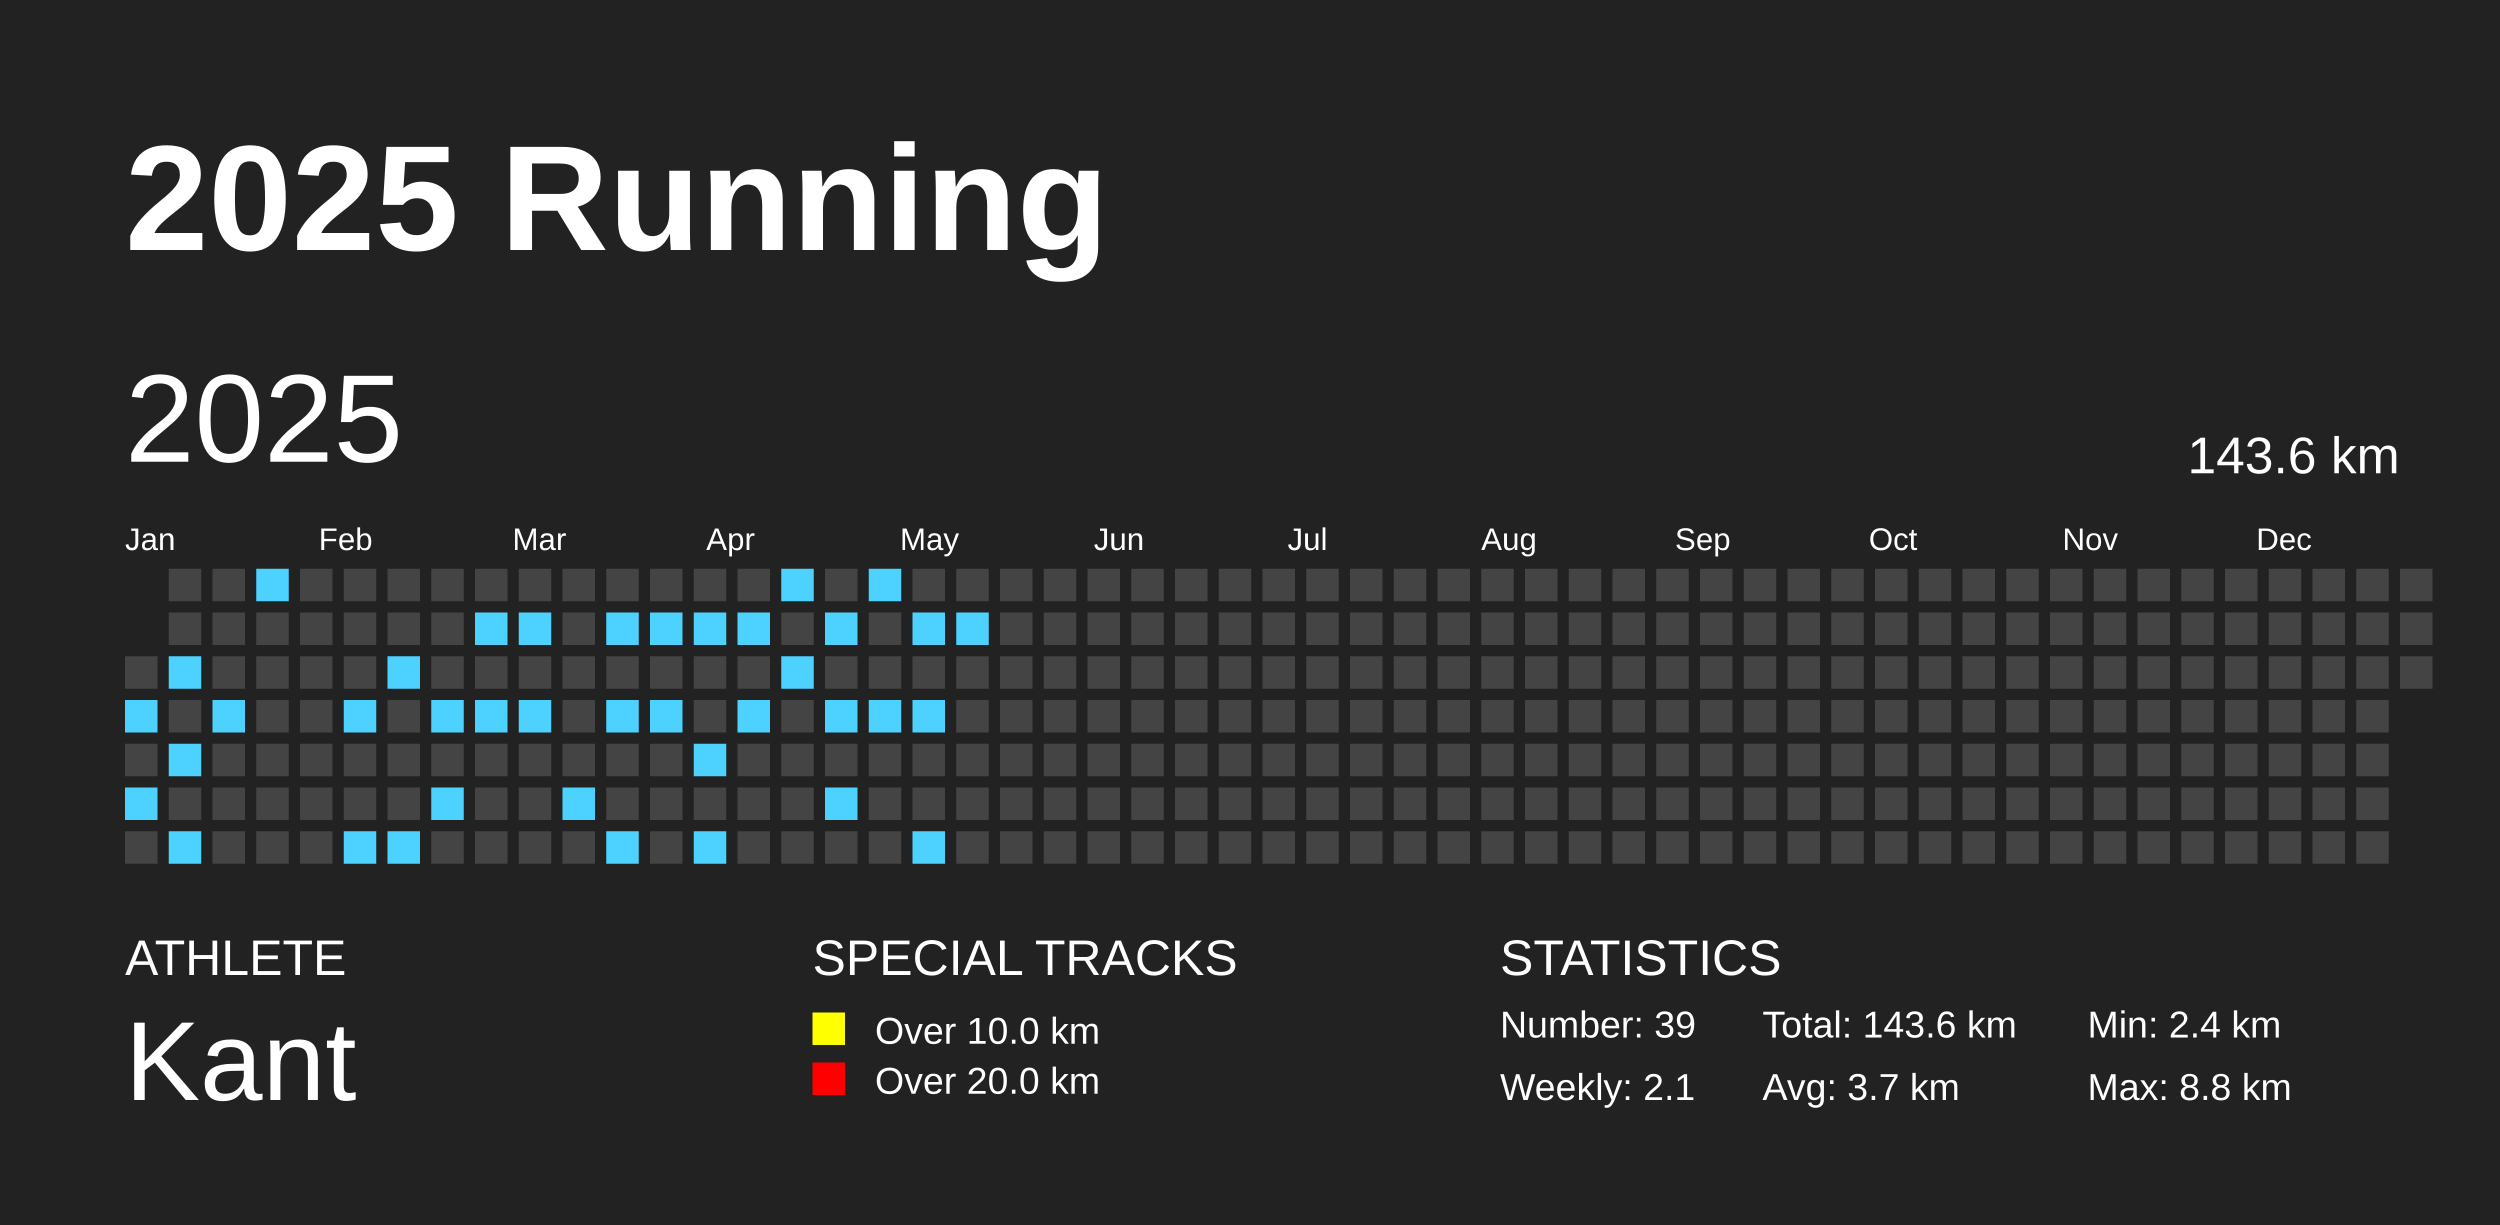
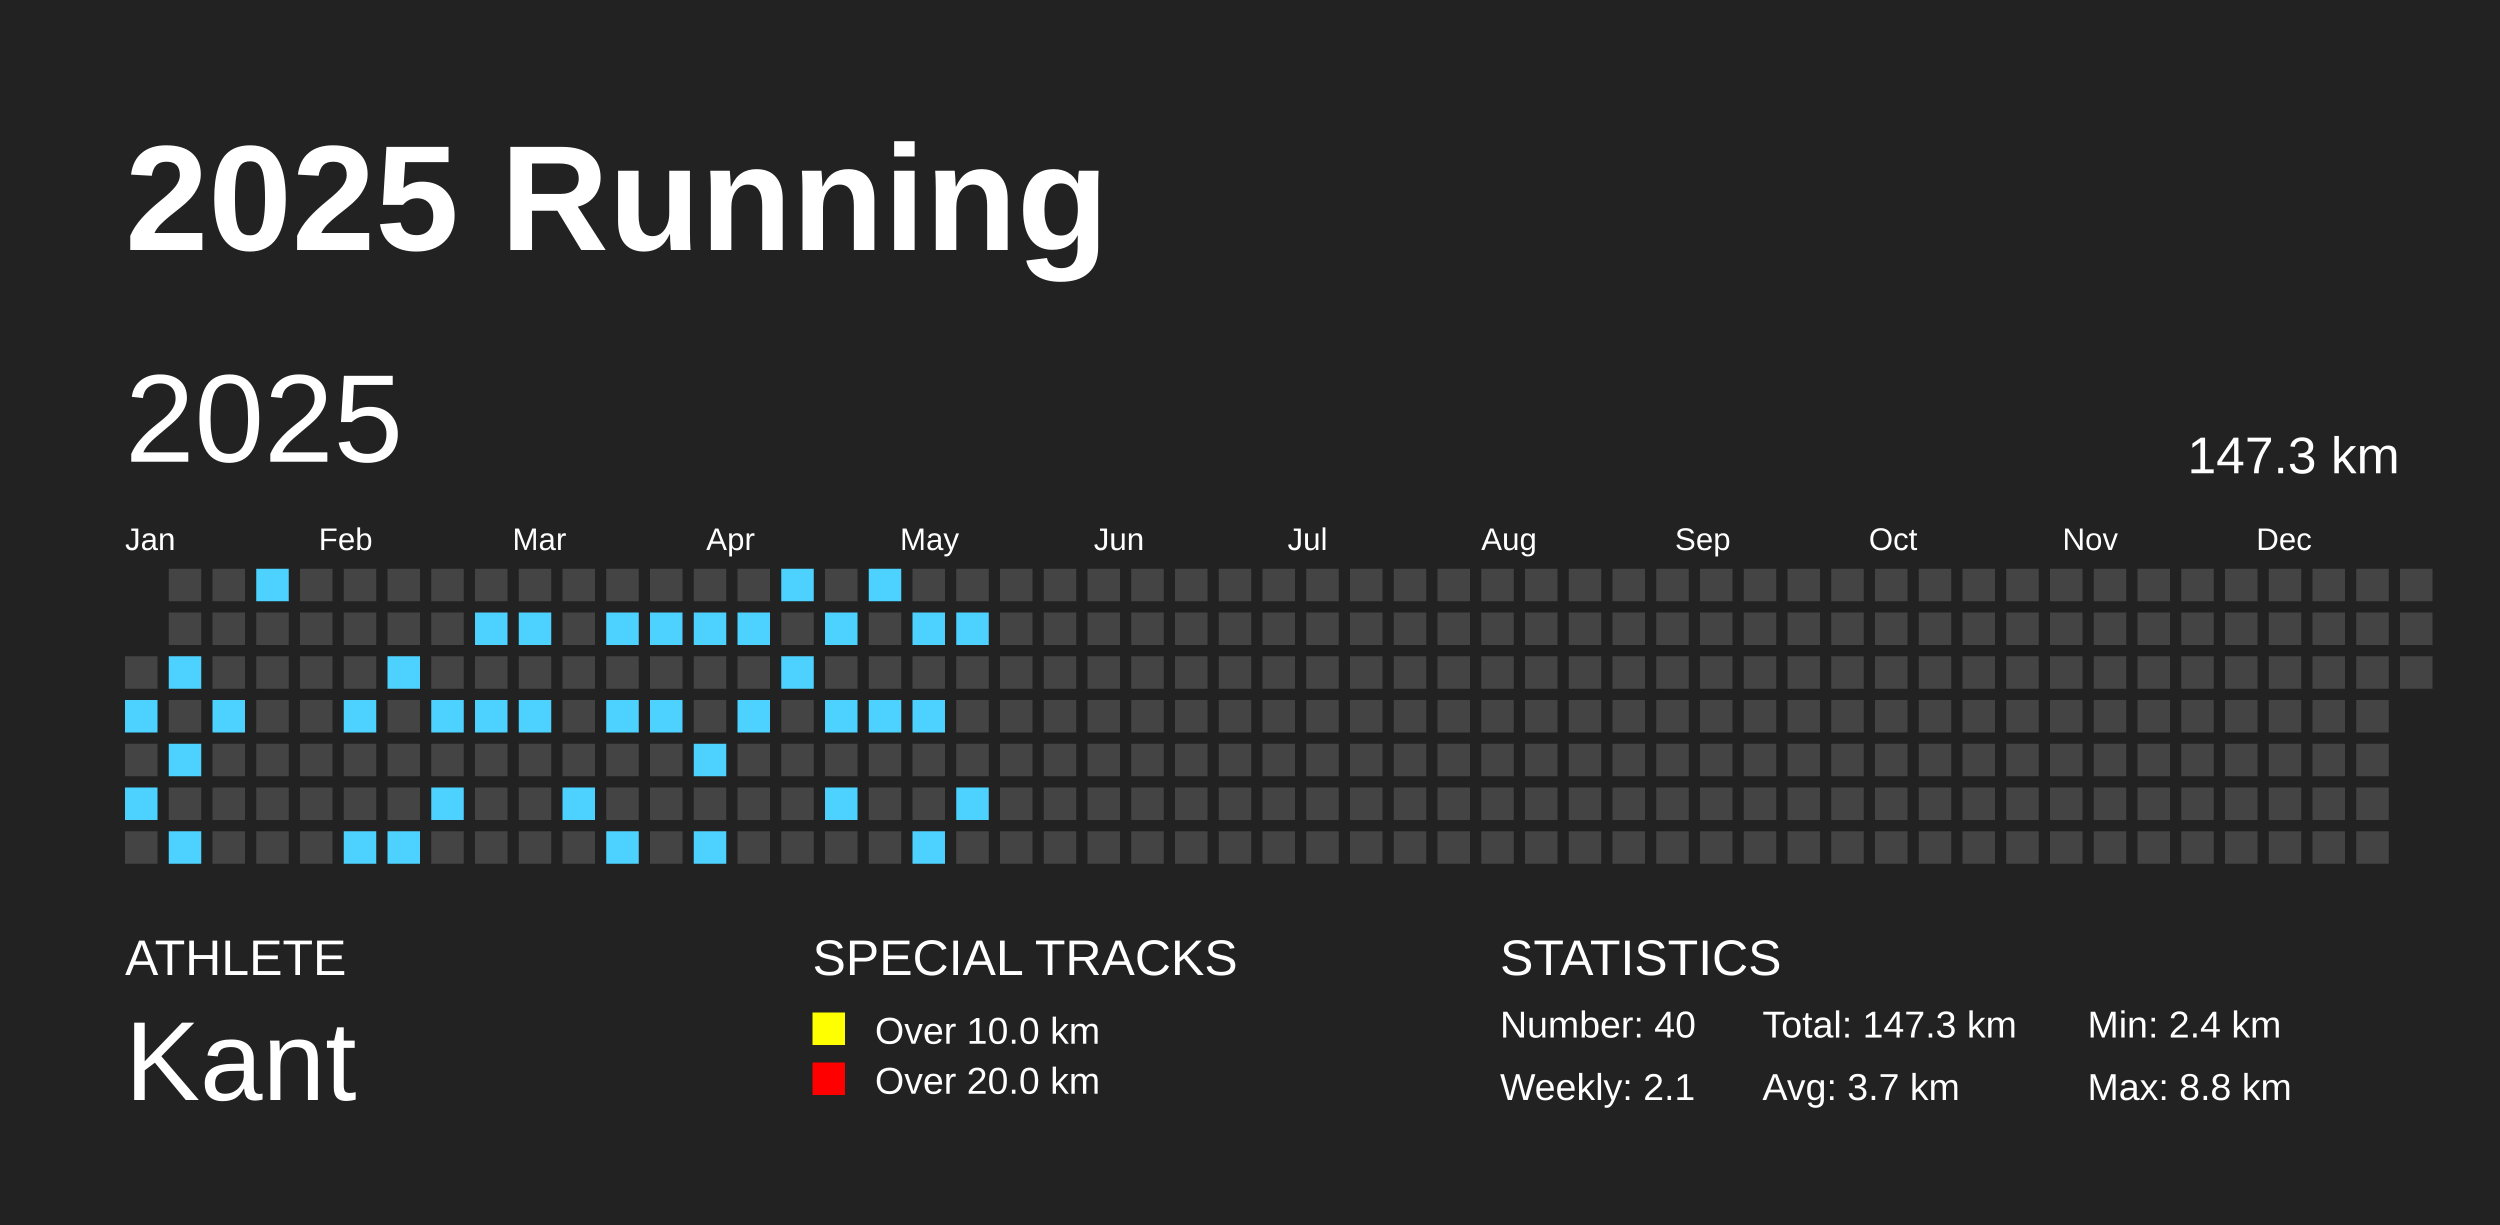
<svg xmlns="http://www.w3.org/2000/svg" baseProfile="full" height="98mm" version="1.1" viewBox="0,0,200,98" width="200mm">
  <defs />
  <rect fill="#222222" height="98" width="200" x="0" y="0" />
  <text fill="#FFFFFF" style="font-size:12px; font-family:Arial; font-weight:bold;" x="10" y="20">2025 Running</text>
  <text fill="#FFFFFF" style="font-size:4px; font-family:Arial" x="10" y="78">ATHLETE</text>
  <text fill="#FFFFFF" style="font-size:9px; font-family:Arial" x="10" y="88">Kant</text>
  <text fill="#FFFFFF" style="font-size:4px; font-family:Arial" x="65" y="78">SPECIAL TRACKS</text>
  <rect fill="yellow" height="2.6" width="2.6" x="65" y="81" />
  <text fill="#FFFFFF" style="font-size:3px; font-family:Arial" x="70" y="83.5">Over 10.0 km</text>
  <rect fill="red" height="2.6" width="2.6" x="65" y="85" />
  <text fill="#FFFFFF" style="font-size:3px; font-family:Arial" x="70" y="87.5">Over 20.0 km</text>
  <text fill="#FFFFFF" style="font-size:4px; font-family:Arial" x="120" y="78">STATISTICS</text>
-   <text fill="#FFFFFF" style="font-size:3px; font-family:Arial" x="120" y="83">Number: 39</text>
+   <text fill="#FFFFFF" style="font-size:3px; font-family:Arial" x="120" y="83">Number: 40</text>
  <text fill="#FFFFFF" style="font-size:3px; font-family:Arial" x="120" y="88">Weekly: 2.1</text>
-   <text fill="#FFFFFF" style="font-size:3px; font-family:Arial" x="141" y="83">Total: 143.6 km</text>
+   <text fill="#FFFFFF" style="font-size:3px; font-family:Arial" x="141" y="83">Total: 147.3 km</text>
  <text fill="#FFFFFF" style="font-size:3px; font-family:Arial" x="141" y="88">Avg: 3.7 km</text>
  <text fill="#FFFFFF" style="font-size:3px; font-family:Arial" x="167" y="83">Min: 2.4 km</text>
  <text fill="#FFFFFF" style="font-size:3px; font-family:Arial" x="167" y="88">Max: 8.8 km</text>
  <text dominant-baseline="hanging" fill="#FFFFFF" style="font-size:10.0px; font-family:Arial;" x="10" y="30">2025</text>
-   <text dominant-baseline="hanging" fill="#FFFFFF" style="font-size:4.125px; font-family:Arial;" x="175" y="35">143.6 km</text>
+   <text dominant-baseline="hanging" fill="#FFFFFF" style="font-size:4.125px; font-family:Arial;" x="175" y="35">147.3 km</text>
  <text fill="#FFFFFF" style="font-size:2.5px; font-family:Arial" x="10.0" y="44">Jan</text>
  <text fill="#FFFFFF" style="font-size:2.5px; font-family:Arial" x="25.5" y="44">Feb</text>
  <text fill="#FFFFFF" style="font-size:2.5px; font-family:Arial" x="41.0" y="44">Mar</text>
  <text fill="#FFFFFF" style="font-size:2.5px; font-family:Arial" x="56.5" y="44">Apr</text>
  <text fill="#FFFFFF" style="font-size:2.5px; font-family:Arial" x="72.0" y="44">May</text>
  <text fill="#FFFFFF" style="font-size:2.5px; font-family:Arial" x="87.5" y="44">Jun</text>
  <text fill="#FFFFFF" style="font-size:2.5px; font-family:Arial" x="103.0" y="44">Jul</text>
  <text fill="#FFFFFF" style="font-size:2.5px; font-family:Arial" x="118.5" y="44">Aug</text>
  <text fill="#FFFFFF" style="font-size:2.5px; font-family:Arial" x="134.0" y="44">Sep</text>
  <text fill="#FFFFFF" style="font-size:2.5px; font-family:Arial" x="149.5" y="44">Oct</text>
  <text fill="#FFFFFF" style="font-size:2.5px; font-family:Arial" x="165.0" y="44">Nov</text>
  <text fill="#FFFFFF" style="font-size:2.5px; font-family:Arial" x="180.5" y="44">Dec</text>
  <rect fill="#444444" height="2.6" width="2.6" x="10.0" y="52.5" />
  <rect fill="#4DD2FF" height="2.6" width="2.6" x="10.0" y="56.0" />
  <rect fill="#444444" height="2.6" width="2.6" x="10.0" y="59.5" />
  <rect fill="#4DD2FF" height="2.6" width="2.6" x="10.0" y="63.0" />
  <rect fill="#444444" height="2.6" width="2.6" x="10.0" y="66.5" />
  <rect fill="#444444" height="2.6" width="2.6" x="13.5" y="45.5" />
  <rect fill="#444444" height="2.6" width="2.6" x="13.5" y="49.0" />
  <rect fill="#4DD2FF" height="2.6" width="2.6" x="13.5" y="52.5" />
  <rect fill="#444444" height="2.6" width="2.6" x="13.5" y="56.0" />
  <rect fill="#4DD2FF" height="2.6" width="2.6" x="13.5" y="59.5" />
  <rect fill="#444444" height="2.6" width="2.6" x="13.5" y="63.0" />
  <rect fill="#4DD2FF" height="2.6" width="2.6" x="13.5" y="66.5" />
  <rect fill="#444444" height="2.6" width="2.6" x="17.0" y="45.5" />
  <rect fill="#444444" height="2.6" width="2.6" x="17.0" y="49.0" />
  <rect fill="#444444" height="2.6" width="2.6" x="17.0" y="52.5" />
  <rect fill="#4DD2FF" height="2.6" width="2.6" x="17.0" y="56.0" />
  <rect fill="#444444" height="2.6" width="2.6" x="17.0" y="59.5" />
  <rect fill="#444444" height="2.6" width="2.6" x="17.0" y="63.0" />
  <rect fill="#444444" height="2.6" width="2.6" x="17.0" y="66.5" />
  <rect fill="#4DD2FF" height="2.6" width="2.6" x="20.5" y="45.5" />
  <rect fill="#444444" height="2.6" width="2.6" x="20.5" y="49.0" />
  <rect fill="#444444" height="2.6" width="2.6" x="20.5" y="52.5" />
  <rect fill="#444444" height="2.6" width="2.6" x="20.5" y="56.0" />
  <rect fill="#444444" height="2.6" width="2.6" x="20.5" y="59.5" />
  <rect fill="#444444" height="2.6" width="2.6" x="20.5" y="63.0" />
  <rect fill="#444444" height="2.6" width="2.6" x="20.5" y="66.5" />
  <rect fill="#444444" height="2.6" width="2.6" x="24.0" y="45.5" />
  <rect fill="#444444" height="2.6" width="2.6" x="24.0" y="49.0" />
  <rect fill="#444444" height="2.6" width="2.6" x="24.0" y="52.5" />
  <rect fill="#444444" height="2.6" width="2.6" x="24.0" y="56.0" />
  <rect fill="#444444" height="2.6" width="2.6" x="24.0" y="59.5" />
  <rect fill="#444444" height="2.6" width="2.6" x="24.0" y="63.0" />
  <rect fill="#444444" height="2.6" width="2.6" x="24.0" y="66.5" />
  <rect fill="#444444" height="2.6" width="2.6" x="27.5" y="45.5" />
  <rect fill="#444444" height="2.6" width="2.6" x="27.5" y="49.0" />
  <rect fill="#444444" height="2.6" width="2.6" x="27.5" y="52.5" />
  <rect fill="#4DD2FF" height="2.6" width="2.6" x="27.5" y="56.0" />
  <rect fill="#444444" height="2.6" width="2.6" x="27.5" y="59.5" />
  <rect fill="#444444" height="2.6" width="2.6" x="27.5" y="63.0" />
  <rect fill="#4DD2FF" height="2.6" width="2.6" x="27.5" y="66.5" />
  <rect fill="#444444" height="2.6" width="2.6" x="31.0" y="45.5" />
  <rect fill="#444444" height="2.6" width="2.6" x="31.0" y="49.0" />
  <rect fill="#4DD2FF" height="2.6" width="2.6" x="31.0" y="52.5" />
  <rect fill="#444444" height="2.6" width="2.6" x="31.0" y="56.0" />
  <rect fill="#444444" height="2.6" width="2.6" x="31.0" y="59.5" />
  <rect fill="#444444" height="2.6" width="2.6" x="31.0" y="63.0" />
  <rect fill="#4DD2FF" height="2.6" width="2.6" x="31.0" y="66.5" />
  <rect fill="#444444" height="2.6" width="2.6" x="34.5" y="45.5" />
  <rect fill="#444444" height="2.6" width="2.6" x="34.5" y="49.0" />
  <rect fill="#444444" height="2.6" width="2.6" x="34.5" y="52.5" />
  <rect fill="#4DD2FF" height="2.6" width="2.6" x="34.5" y="56.0" />
  <rect fill="#444444" height="2.6" width="2.6" x="34.5" y="59.5" />
  <rect fill="#4DD2FF" height="2.6" width="2.6" x="34.5" y="63.0" />
  <rect fill="#444444" height="2.6" width="2.6" x="34.5" y="66.5" />
  <rect fill="#444444" height="2.6" width="2.6" x="38.0" y="45.5" />
  <rect fill="#4DD2FF" height="2.6" width="2.6" x="38.0" y="49.0" />
  <rect fill="#444444" height="2.6" width="2.6" x="38.0" y="52.5" />
  <rect fill="#4DD2FF" height="2.6" width="2.6" x="38.0" y="56.0" />
  <rect fill="#444444" height="2.6" width="2.6" x="38.0" y="59.5" />
  <rect fill="#444444" height="2.6" width="2.6" x="38.0" y="63.0" />
  <rect fill="#444444" height="2.6" width="2.6" x="38.0" y="66.5" />
  <rect fill="#444444" height="2.6" width="2.6" x="41.5" y="45.5" />
  <rect fill="#4DD2FF" height="2.6" width="2.6" x="41.5" y="49.0" />
  <rect fill="#444444" height="2.6" width="2.6" x="41.5" y="52.5" />
  <rect fill="#4DD2FF" height="2.6" width="2.6" x="41.5" y="56.0" />
  <rect fill="#444444" height="2.6" width="2.6" x="41.5" y="59.5" />
  <rect fill="#444444" height="2.6" width="2.6" x="41.5" y="63.0" />
  <rect fill="#444444" height="2.6" width="2.6" x="41.5" y="66.5" />
  <rect fill="#444444" height="2.6" width="2.6" x="45.0" y="45.5" />
  <rect fill="#444444" height="2.6" width="2.6" x="45.0" y="49.0" />
  <rect fill="#444444" height="2.6" width="2.6" x="45.0" y="52.5" />
  <rect fill="#444444" height="2.6" width="2.6" x="45.0" y="56.0" />
  <rect fill="#444444" height="2.6" width="2.6" x="45.0" y="59.5" />
  <rect fill="#4DD2FF" height="2.6" width="2.6" x="45.0" y="63.0" />
  <rect fill="#444444" height="2.6" width="2.6" x="45.0" y="66.5" />
  <rect fill="#444444" height="2.6" width="2.6" x="48.5" y="45.5" />
  <rect fill="#4DD2FF" height="2.6" width="2.6" x="48.5" y="49.0" />
  <rect fill="#444444" height="2.6" width="2.6" x="48.5" y="52.5" />
  <rect fill="#4DD2FF" height="2.6" width="2.6" x="48.5" y="56.0" />
  <rect fill="#444444" height="2.6" width="2.6" x="48.5" y="59.5" />
  <rect fill="#444444" height="2.6" width="2.6" x="48.5" y="63.0" />
  <rect fill="#4DD2FF" height="2.6" width="2.6" x="48.5" y="66.5" />
  <rect fill="#444444" height="2.6" width="2.6" x="52.0" y="45.5" />
  <rect fill="#4DD2FF" height="2.6" width="2.6" x="52.0" y="49.0" />
  <rect fill="#444444" height="2.6" width="2.6" x="52.0" y="52.5" />
  <rect fill="#4DD2FF" height="2.6" width="2.6" x="52.0" y="56.0" />
  <rect fill="#444444" height="2.6" width="2.6" x="52.0" y="59.5" />
  <rect fill="#444444" height="2.6" width="2.6" x="52.0" y="63.0" />
  <rect fill="#444444" height="2.6" width="2.6" x="52.0" y="66.5" />
  <rect fill="#444444" height="2.6" width="2.6" x="55.5" y="45.5" />
  <rect fill="#4DD2FF" height="2.6" width="2.6" x="55.5" y="49.0" />
  <rect fill="#444444" height="2.6" width="2.6" x="55.5" y="52.5" />
  <rect fill="#444444" height="2.6" width="2.6" x="55.5" y="56.0" />
  <rect fill="#4DD2FF" height="2.6" width="2.6" x="55.5" y="59.5" />
  <rect fill="#444444" height="2.6" width="2.6" x="55.5" y="63.0" />
  <rect fill="#4DD2FF" height="2.6" width="2.6" x="55.5" y="66.5" />
  <rect fill="#444444" height="2.6" width="2.6" x="59.0" y="45.5" />
  <rect fill="#4DD2FF" height="2.6" width="2.6" x="59.0" y="49.0" />
  <rect fill="#444444" height="2.6" width="2.6" x="59.0" y="52.5" />
  <rect fill="#4DD2FF" height="2.6" width="2.6" x="59.0" y="56.0" />
  <rect fill="#444444" height="2.6" width="2.6" x="59.0" y="59.5" />
  <rect fill="#444444" height="2.6" width="2.6" x="59.0" y="63.0" />
  <rect fill="#444444" height="2.6" width="2.6" x="59.0" y="66.5" />
  <rect fill="#4DD2FF" height="2.6" width="2.6" x="62.5" y="45.5" />
  <rect fill="#444444" height="2.6" width="2.6" x="62.5" y="49.0" />
  <rect fill="#4DD2FF" height="2.6" width="2.6" x="62.5" y="52.5" />
  <rect fill="#444444" height="2.6" width="2.6" x="62.5" y="56.0" />
  <rect fill="#444444" height="2.6" width="2.6" x="62.5" y="59.5" />
  <rect fill="#444444" height="2.6" width="2.6" x="62.5" y="63.0" />
  <rect fill="#444444" height="2.6" width="2.6" x="62.5" y="66.5" />
  <rect fill="#444444" height="2.6" width="2.6" x="66.0" y="45.5" />
  <rect fill="#4DD2FF" height="2.6" width="2.6" x="66.0" y="49.0" />
  <rect fill="#444444" height="2.6" width="2.6" x="66.0" y="52.5" />
  <rect fill="#4DD2FF" height="2.6" width="2.6" x="66.0" y="56.0" />
  <rect fill="#444444" height="2.6" width="2.6" x="66.0" y="59.5" />
  <rect fill="#4DD2FF" height="2.6" width="2.6" x="66.0" y="63.0" />
  <rect fill="#444444" height="2.6" width="2.6" x="66.0" y="66.5" />
  <rect fill="#4DD2FF" height="2.6" width="2.6" x="69.5" y="45.5" />
  <rect fill="#444444" height="2.6" width="2.6" x="69.5" y="49.0" />
  <rect fill="#444444" height="2.6" width="2.6" x="69.5" y="52.5" />
  <rect fill="#4DD2FF" height="2.6" width="2.6" x="69.5" y="56.0" />
  <rect fill="#444444" height="2.6" width="2.6" x="69.5" y="59.5" />
  <rect fill="#444444" height="2.6" width="2.6" x="69.5" y="63.0" />
  <rect fill="#444444" height="2.6" width="2.6" x="69.5" y="66.5" />
  <rect fill="#444444" height="2.6" width="2.6" x="73.0" y="45.5" />
  <rect fill="#4DD2FF" height="2.6" width="2.6" x="73.0" y="49.0" />
  <rect fill="#444444" height="2.6" width="2.6" x="73.0" y="52.5" />
  <rect fill="#4DD2FF" height="2.6" width="2.6" x="73.0" y="56.0" />
  <rect fill="#444444" height="2.6" width="2.6" x="73.0" y="59.5" />
  <rect fill="#444444" height="2.6" width="2.6" x="73.0" y="63.0" />
  <rect fill="#4DD2FF" height="2.6" width="2.6" x="73.0" y="66.5" />
  <rect fill="#444444" height="2.6" width="2.6" x="76.5" y="45.5" />
  <rect fill="#4DD2FF" height="2.6" width="2.6" x="76.5" y="49.0" />
  <rect fill="#444444" height="2.6" width="2.6" x="76.5" y="52.5" />
  <rect fill="#444444" height="2.6" width="2.6" x="76.5" y="56.0" />
  <rect fill="#444444" height="2.6" width="2.6" x="76.5" y="59.5" />
-   <rect fill="#444444" height="2.6" width="2.6" x="76.5" y="63.0" />
+   <rect fill="#4DD2FF" height="2.6" width="2.6" x="76.5" y="63.0" />
  <rect fill="#444444" height="2.6" width="2.6" x="76.5" y="66.5" />
  <rect fill="#444444" height="2.6" width="2.6" x="80.0" y="45.5" />
  <rect fill="#444444" height="2.6" width="2.6" x="80.0" y="49.0" />
  <rect fill="#444444" height="2.6" width="2.6" x="80.0" y="52.5" />
  <rect fill="#444444" height="2.6" width="2.6" x="80.0" y="56.0" />
  <rect fill="#444444" height="2.6" width="2.6" x="80.0" y="59.5" />
  <rect fill="#444444" height="2.6" width="2.6" x="80.0" y="63.0" />
  <rect fill="#444444" height="2.6" width="2.6" x="80.0" y="66.5" />
  <rect fill="#444444" height="2.6" width="2.6" x="83.5" y="45.5" />
  <rect fill="#444444" height="2.6" width="2.6" x="83.5" y="49.0" />
  <rect fill="#444444" height="2.6" width="2.6" x="83.5" y="52.5" />
  <rect fill="#444444" height="2.6" width="2.6" x="83.5" y="56.0" />
  <rect fill="#444444" height="2.6" width="2.6" x="83.5" y="59.5" />
  <rect fill="#444444" height="2.6" width="2.6" x="83.5" y="63.0" />
  <rect fill="#444444" height="2.6" width="2.6" x="83.5" y="66.5" />
  <rect fill="#444444" height="2.6" width="2.6" x="87.0" y="45.5" />
  <rect fill="#444444" height="2.6" width="2.6" x="87.0" y="49.0" />
  <rect fill="#444444" height="2.6" width="2.6" x="87.0" y="52.5" />
  <rect fill="#444444" height="2.6" width="2.6" x="87.0" y="56.0" />
  <rect fill="#444444" height="2.6" width="2.6" x="87.0" y="59.5" />
  <rect fill="#444444" height="2.6" width="2.6" x="87.0" y="63.0" />
  <rect fill="#444444" height="2.6" width="2.6" x="87.0" y="66.5" />
  <rect fill="#444444" height="2.6" width="2.6" x="90.5" y="45.5" />
  <rect fill="#444444" height="2.6" width="2.6" x="90.5" y="49.0" />
  <rect fill="#444444" height="2.6" width="2.6" x="90.5" y="52.5" />
  <rect fill="#444444" height="2.6" width="2.6" x="90.5" y="56.0" />
  <rect fill="#444444" height="2.6" width="2.6" x="90.5" y="59.5" />
  <rect fill="#444444" height="2.6" width="2.6" x="90.5" y="63.0" />
  <rect fill="#444444" height="2.6" width="2.6" x="90.5" y="66.5" />
  <rect fill="#444444" height="2.6" width="2.6" x="94.0" y="45.5" />
  <rect fill="#444444" height="2.6" width="2.6" x="94.0" y="49.0" />
  <rect fill="#444444" height="2.6" width="2.6" x="94.0" y="52.5" />
  <rect fill="#444444" height="2.6" width="2.6" x="94.0" y="56.0" />
  <rect fill="#444444" height="2.6" width="2.6" x="94.0" y="59.5" />
  <rect fill="#444444" height="2.6" width="2.6" x="94.0" y="63.0" />
  <rect fill="#444444" height="2.6" width="2.6" x="94.0" y="66.5" />
  <rect fill="#444444" height="2.6" width="2.6" x="97.5" y="45.5" />
  <rect fill="#444444" height="2.6" width="2.6" x="97.5" y="49.0" />
  <rect fill="#444444" height="2.6" width="2.6" x="97.5" y="52.5" />
  <rect fill="#444444" height="2.6" width="2.6" x="97.5" y="56.0" />
  <rect fill="#444444" height="2.6" width="2.6" x="97.5" y="59.5" />
  <rect fill="#444444" height="2.6" width="2.6" x="97.5" y="63.0" />
  <rect fill="#444444" height="2.6" width="2.6" x="97.5" y="66.5" />
  <rect fill="#444444" height="2.6" width="2.6" x="101.0" y="45.5" />
  <rect fill="#444444" height="2.6" width="2.6" x="101.0" y="49.0" />
  <rect fill="#444444" height="2.6" width="2.6" x="101.0" y="52.5" />
  <rect fill="#444444" height="2.6" width="2.6" x="101.0" y="56.0" />
  <rect fill="#444444" height="2.6" width="2.6" x="101.0" y="59.5" />
  <rect fill="#444444" height="2.6" width="2.6" x="101.0" y="63.0" />
  <rect fill="#444444" height="2.6" width="2.6" x="101.0" y="66.5" />
  <rect fill="#444444" height="2.6" width="2.6" x="104.5" y="45.5" />
  <rect fill="#444444" height="2.6" width="2.6" x="104.5" y="49.0" />
  <rect fill="#444444" height="2.6" width="2.6" x="104.5" y="52.5" />
  <rect fill="#444444" height="2.6" width="2.6" x="104.5" y="56.0" />
  <rect fill="#444444" height="2.6" width="2.6" x="104.5" y="59.5" />
  <rect fill="#444444" height="2.6" width="2.6" x="104.5" y="63.0" />
  <rect fill="#444444" height="2.6" width="2.6" x="104.5" y="66.5" />
  <rect fill="#444444" height="2.6" width="2.6" x="108.0" y="45.5" />
  <rect fill="#444444" height="2.6" width="2.6" x="108.0" y="49.0" />
  <rect fill="#444444" height="2.6" width="2.6" x="108.0" y="52.5" />
  <rect fill="#444444" height="2.6" width="2.6" x="108.0" y="56.0" />
  <rect fill="#444444" height="2.6" width="2.6" x="108.0" y="59.5" />
  <rect fill="#444444" height="2.6" width="2.6" x="108.0" y="63.0" />
  <rect fill="#444444" height="2.6" width="2.6" x="108.0" y="66.5" />
  <rect fill="#444444" height="2.6" width="2.6" x="111.5" y="45.5" />
  <rect fill="#444444" height="2.6" width="2.6" x="111.5" y="49.0" />
  <rect fill="#444444" height="2.6" width="2.6" x="111.5" y="52.5" />
  <rect fill="#444444" height="2.6" width="2.6" x="111.5" y="56.0" />
  <rect fill="#444444" height="2.6" width="2.6" x="111.5" y="59.5" />
  <rect fill="#444444" height="2.6" width="2.6" x="111.5" y="63.0" />
  <rect fill="#444444" height="2.6" width="2.6" x="111.5" y="66.5" />
  <rect fill="#444444" height="2.6" width="2.6" x="115.0" y="45.5" />
  <rect fill="#444444" height="2.6" width="2.6" x="115.0" y="49.0" />
  <rect fill="#444444" height="2.6" width="2.6" x="115.0" y="52.5" />
  <rect fill="#444444" height="2.6" width="2.6" x="115.0" y="56.0" />
  <rect fill="#444444" height="2.6" width="2.6" x="115.0" y="59.5" />
  <rect fill="#444444" height="2.6" width="2.6" x="115.0" y="63.0" />
  <rect fill="#444444" height="2.6" width="2.6" x="115.0" y="66.5" />
  <rect fill="#444444" height="2.6" width="2.6" x="118.5" y="45.5" />
  <rect fill="#444444" height="2.6" width="2.6" x="118.5" y="49.0" />
  <rect fill="#444444" height="2.6" width="2.6" x="118.5" y="52.5" />
  <rect fill="#444444" height="2.6" width="2.6" x="118.5" y="56.0" />
  <rect fill="#444444" height="2.6" width="2.6" x="118.5" y="59.5" />
  <rect fill="#444444" height="2.6" width="2.6" x="118.5" y="63.0" />
  <rect fill="#444444" height="2.6" width="2.6" x="118.5" y="66.5" />
  <rect fill="#444444" height="2.6" width="2.6" x="122.0" y="45.5" />
  <rect fill="#444444" height="2.6" width="2.6" x="122.0" y="49.0" />
  <rect fill="#444444" height="2.6" width="2.6" x="122.0" y="52.5" />
  <rect fill="#444444" height="2.6" width="2.6" x="122.0" y="56.0" />
  <rect fill="#444444" height="2.6" width="2.6" x="122.0" y="59.5" />
  <rect fill="#444444" height="2.6" width="2.6" x="122.0" y="63.0" />
  <rect fill="#444444" height="2.6" width="2.6" x="122.0" y="66.5" />
  <rect fill="#444444" height="2.6" width="2.6" x="125.5" y="45.5" />
  <rect fill="#444444" height="2.6" width="2.6" x="125.5" y="49.0" />
  <rect fill="#444444" height="2.6" width="2.6" x="125.5" y="52.5" />
  <rect fill="#444444" height="2.6" width="2.6" x="125.5" y="56.0" />
  <rect fill="#444444" height="2.6" width="2.6" x="125.5" y="59.5" />
  <rect fill="#444444" height="2.6" width="2.6" x="125.5" y="63.0" />
  <rect fill="#444444" height="2.6" width="2.6" x="125.5" y="66.5" />
  <rect fill="#444444" height="2.6" width="2.6" x="129.0" y="45.5" />
  <rect fill="#444444" height="2.6" width="2.6" x="129.0" y="49.0" />
  <rect fill="#444444" height="2.6" width="2.6" x="129.0" y="52.5" />
  <rect fill="#444444" height="2.6" width="2.6" x="129.0" y="56.0" />
  <rect fill="#444444" height="2.6" width="2.6" x="129.0" y="59.5" />
  <rect fill="#444444" height="2.6" width="2.6" x="129.0" y="63.0" />
  <rect fill="#444444" height="2.6" width="2.6" x="129.0" y="66.5" />
  <rect fill="#444444" height="2.6" width="2.6" x="132.5" y="45.5" />
  <rect fill="#444444" height="2.6" width="2.6" x="132.5" y="49.0" />
  <rect fill="#444444" height="2.6" width="2.6" x="132.5" y="52.5" />
  <rect fill="#444444" height="2.6" width="2.6" x="132.5" y="56.0" />
  <rect fill="#444444" height="2.6" width="2.6" x="132.5" y="59.5" />
  <rect fill="#444444" height="2.6" width="2.6" x="132.5" y="63.0" />
  <rect fill="#444444" height="2.6" width="2.6" x="132.5" y="66.5" />
  <rect fill="#444444" height="2.6" width="2.6" x="136.0" y="45.5" />
  <rect fill="#444444" height="2.6" width="2.6" x="136.0" y="49.0" />
  <rect fill="#444444" height="2.6" width="2.6" x="136.0" y="52.5" />
  <rect fill="#444444" height="2.6" width="2.6" x="136.0" y="56.0" />
  <rect fill="#444444" height="2.6" width="2.6" x="136.0" y="59.5" />
  <rect fill="#444444" height="2.6" width="2.6" x="136.0" y="63.0" />
  <rect fill="#444444" height="2.6" width="2.6" x="136.0" y="66.5" />
  <rect fill="#444444" height="2.6" width="2.6" x="139.5" y="45.5" />
  <rect fill="#444444" height="2.6" width="2.6" x="139.5" y="49.0" />
  <rect fill="#444444" height="2.6" width="2.6" x="139.5" y="52.5" />
  <rect fill="#444444" height="2.6" width="2.6" x="139.5" y="56.0" />
  <rect fill="#444444" height="2.6" width="2.6" x="139.5" y="59.5" />
  <rect fill="#444444" height="2.6" width="2.6" x="139.5" y="63.0" />
  <rect fill="#444444" height="2.6" width="2.6" x="139.5" y="66.5" />
  <rect fill="#444444" height="2.6" width="2.6" x="143.0" y="45.5" />
  <rect fill="#444444" height="2.6" width="2.6" x="143.0" y="49.0" />
  <rect fill="#444444" height="2.6" width="2.6" x="143.0" y="52.5" />
  <rect fill="#444444" height="2.6" width="2.6" x="143.0" y="56.0" />
  <rect fill="#444444" height="2.6" width="2.6" x="143.0" y="59.5" />
  <rect fill="#444444" height="2.6" width="2.6" x="143.0" y="63.0" />
  <rect fill="#444444" height="2.6" width="2.6" x="143.0" y="66.5" />
  <rect fill="#444444" height="2.6" width="2.6" x="146.5" y="45.5" />
  <rect fill="#444444" height="2.6" width="2.6" x="146.5" y="49.0" />
  <rect fill="#444444" height="2.6" width="2.6" x="146.5" y="52.5" />
  <rect fill="#444444" height="2.6" width="2.6" x="146.5" y="56.0" />
  <rect fill="#444444" height="2.6" width="2.6" x="146.5" y="59.5" />
  <rect fill="#444444" height="2.6" width="2.6" x="146.5" y="63.0" />
  <rect fill="#444444" height="2.6" width="2.6" x="146.5" y="66.5" />
  <rect fill="#444444" height="2.6" width="2.6" x="150.0" y="45.5" />
  <rect fill="#444444" height="2.6" width="2.6" x="150.0" y="49.0" />
  <rect fill="#444444" height="2.6" width="2.6" x="150.0" y="52.5" />
  <rect fill="#444444" height="2.6" width="2.6" x="150.0" y="56.0" />
  <rect fill="#444444" height="2.6" width="2.6" x="150.0" y="59.5" />
  <rect fill="#444444" height="2.6" width="2.6" x="150.0" y="63.0" />
  <rect fill="#444444" height="2.6" width="2.6" x="150.0" y="66.5" />
  <rect fill="#444444" height="2.6" width="2.6" x="153.5" y="45.5" />
  <rect fill="#444444" height="2.6" width="2.6" x="153.5" y="49.0" />
  <rect fill="#444444" height="2.6" width="2.6" x="153.5" y="52.5" />
  <rect fill="#444444" height="2.6" width="2.6" x="153.5" y="56.0" />
  <rect fill="#444444" height="2.6" width="2.6" x="153.5" y="59.5" />
  <rect fill="#444444" height="2.6" width="2.6" x="153.5" y="63.0" />
  <rect fill="#444444" height="2.6" width="2.6" x="153.5" y="66.5" />
  <rect fill="#444444" height="2.6" width="2.6" x="157.0" y="45.5" />
  <rect fill="#444444" height="2.6" width="2.6" x="157.0" y="49.0" />
  <rect fill="#444444" height="2.6" width="2.6" x="157.0" y="52.5" />
  <rect fill="#444444" height="2.6" width="2.6" x="157.0" y="56.0" />
  <rect fill="#444444" height="2.6" width="2.6" x="157.0" y="59.5" />
  <rect fill="#444444" height="2.6" width="2.6" x="157.0" y="63.0" />
  <rect fill="#444444" height="2.6" width="2.6" x="157.0" y="66.5" />
  <rect fill="#444444" height="2.6" width="2.6" x="160.5" y="45.5" />
  <rect fill="#444444" height="2.6" width="2.6" x="160.5" y="49.0" />
  <rect fill="#444444" height="2.6" width="2.6" x="160.5" y="52.5" />
  <rect fill="#444444" height="2.6" width="2.6" x="160.5" y="56.0" />
  <rect fill="#444444" height="2.6" width="2.6" x="160.5" y="59.5" />
  <rect fill="#444444" height="2.6" width="2.6" x="160.5" y="63.0" />
  <rect fill="#444444" height="2.6" width="2.6" x="160.5" y="66.5" />
  <rect fill="#444444" height="2.6" width="2.6" x="164.0" y="45.5" />
  <rect fill="#444444" height="2.6" width="2.6" x="164.0" y="49.0" />
  <rect fill="#444444" height="2.6" width="2.6" x="164.0" y="52.5" />
  <rect fill="#444444" height="2.6" width="2.6" x="164.0" y="56.0" />
  <rect fill="#444444" height="2.6" width="2.6" x="164.0" y="59.5" />
  <rect fill="#444444" height="2.6" width="2.6" x="164.0" y="63.0" />
  <rect fill="#444444" height="2.6" width="2.6" x="164.0" y="66.5" />
  <rect fill="#444444" height="2.6" width="2.6" x="167.5" y="45.5" />
  <rect fill="#444444" height="2.6" width="2.6" x="167.5" y="49.0" />
  <rect fill="#444444" height="2.6" width="2.6" x="167.5" y="52.5" />
  <rect fill="#444444" height="2.6" width="2.6" x="167.5" y="56.0" />
  <rect fill="#444444" height="2.6" width="2.6" x="167.5" y="59.5" />
  <rect fill="#444444" height="2.6" width="2.6" x="167.5" y="63.0" />
  <rect fill="#444444" height="2.6" width="2.6" x="167.5" y="66.5" />
  <rect fill="#444444" height="2.6" width="2.6" x="171.0" y="45.5" />
  <rect fill="#444444" height="2.6" width="2.6" x="171.0" y="49.0" />
  <rect fill="#444444" height="2.6" width="2.6" x="171.0" y="52.5" />
  <rect fill="#444444" height="2.6" width="2.6" x="171.0" y="56.0" />
  <rect fill="#444444" height="2.6" width="2.6" x="171.0" y="59.5" />
  <rect fill="#444444" height="2.6" width="2.6" x="171.0" y="63.0" />
  <rect fill="#444444" height="2.6" width="2.6" x="171.0" y="66.5" />
  <rect fill="#444444" height="2.6" width="2.6" x="174.5" y="45.5" />
  <rect fill="#444444" height="2.6" width="2.6" x="174.5" y="49.0" />
  <rect fill="#444444" height="2.6" width="2.6" x="174.5" y="52.5" />
  <rect fill="#444444" height="2.6" width="2.6" x="174.5" y="56.0" />
  <rect fill="#444444" height="2.6" width="2.6" x="174.5" y="59.5" />
  <rect fill="#444444" height="2.6" width="2.6" x="174.5" y="63.0" />
  <rect fill="#444444" height="2.6" width="2.6" x="174.5" y="66.5" />
  <rect fill="#444444" height="2.6" width="2.6" x="178.0" y="45.5" />
  <rect fill="#444444" height="2.6" width="2.6" x="178.0" y="49.0" />
  <rect fill="#444444" height="2.6" width="2.6" x="178.0" y="52.5" />
  <rect fill="#444444" height="2.6" width="2.6" x="178.0" y="56.0" />
  <rect fill="#444444" height="2.6" width="2.6" x="178.0" y="59.5" />
  <rect fill="#444444" height="2.6" width="2.6" x="178.0" y="63.0" />
  <rect fill="#444444" height="2.6" width="2.6" x="178.0" y="66.5" />
  <rect fill="#444444" height="2.6" width="2.6" x="181.5" y="45.5" />
  <rect fill="#444444" height="2.6" width="2.6" x="181.5" y="49.0" />
  <rect fill="#444444" height="2.6" width="2.6" x="181.5" y="52.5" />
  <rect fill="#444444" height="2.6" width="2.6" x="181.5" y="56.0" />
  <rect fill="#444444" height="2.6" width="2.6" x="181.5" y="59.5" />
  <rect fill="#444444" height="2.6" width="2.6" x="181.5" y="63.0" />
  <rect fill="#444444" height="2.6" width="2.6" x="181.5" y="66.5" />
  <rect fill="#444444" height="2.6" width="2.6" x="185.0" y="45.5" />
  <rect fill="#444444" height="2.6" width="2.6" x="185.0" y="49.0" />
  <rect fill="#444444" height="2.6" width="2.6" x="185.0" y="52.5" />
  <rect fill="#444444" height="2.6" width="2.6" x="185.0" y="56.0" />
  <rect fill="#444444" height="2.6" width="2.6" x="185.0" y="59.5" />
  <rect fill="#444444" height="2.6" width="2.6" x="185.0" y="63.0" />
  <rect fill="#444444" height="2.6" width="2.6" x="185.0" y="66.5" />
  <rect fill="#444444" height="2.6" width="2.6" x="188.5" y="45.5" />
  <rect fill="#444444" height="2.6" width="2.6" x="188.5" y="49.0" />
  <rect fill="#444444" height="2.6" width="2.6" x="188.5" y="52.5" />
  <rect fill="#444444" height="2.6" width="2.6" x="188.5" y="56.0" />
  <rect fill="#444444" height="2.6" width="2.6" x="188.5" y="59.5" />
  <rect fill="#444444" height="2.6" width="2.6" x="188.5" y="63.0" />
  <rect fill="#444444" height="2.6" width="2.6" x="188.5" y="66.5" />
  <rect fill="#444444" height="2.6" width="2.6" x="192.0" y="45.5" />
  <rect fill="#444444" height="2.6" width="2.6" x="192.0" y="49.0" />
  <rect fill="#444444" height="2.6" width="2.6" x="192.0" y="52.5" />
</svg>
